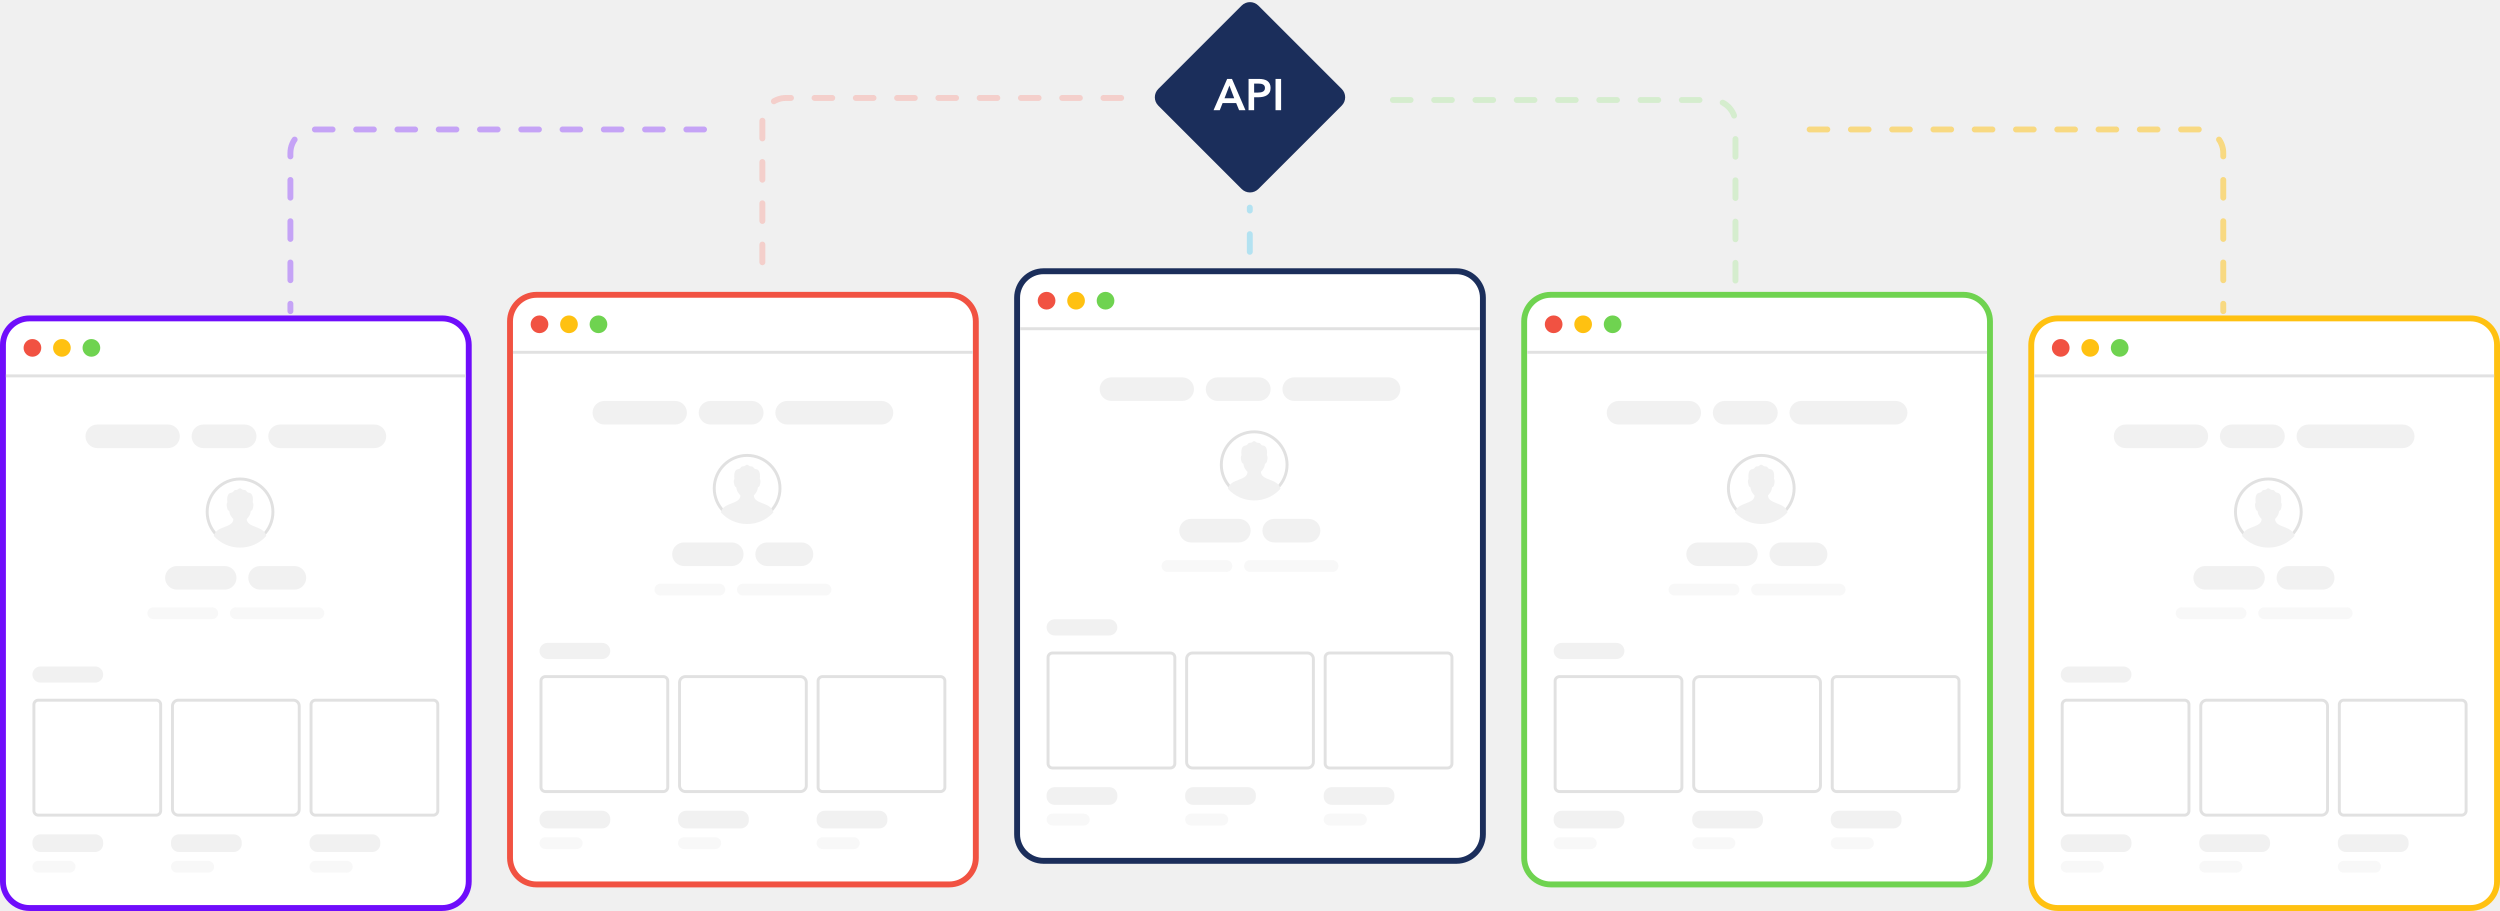
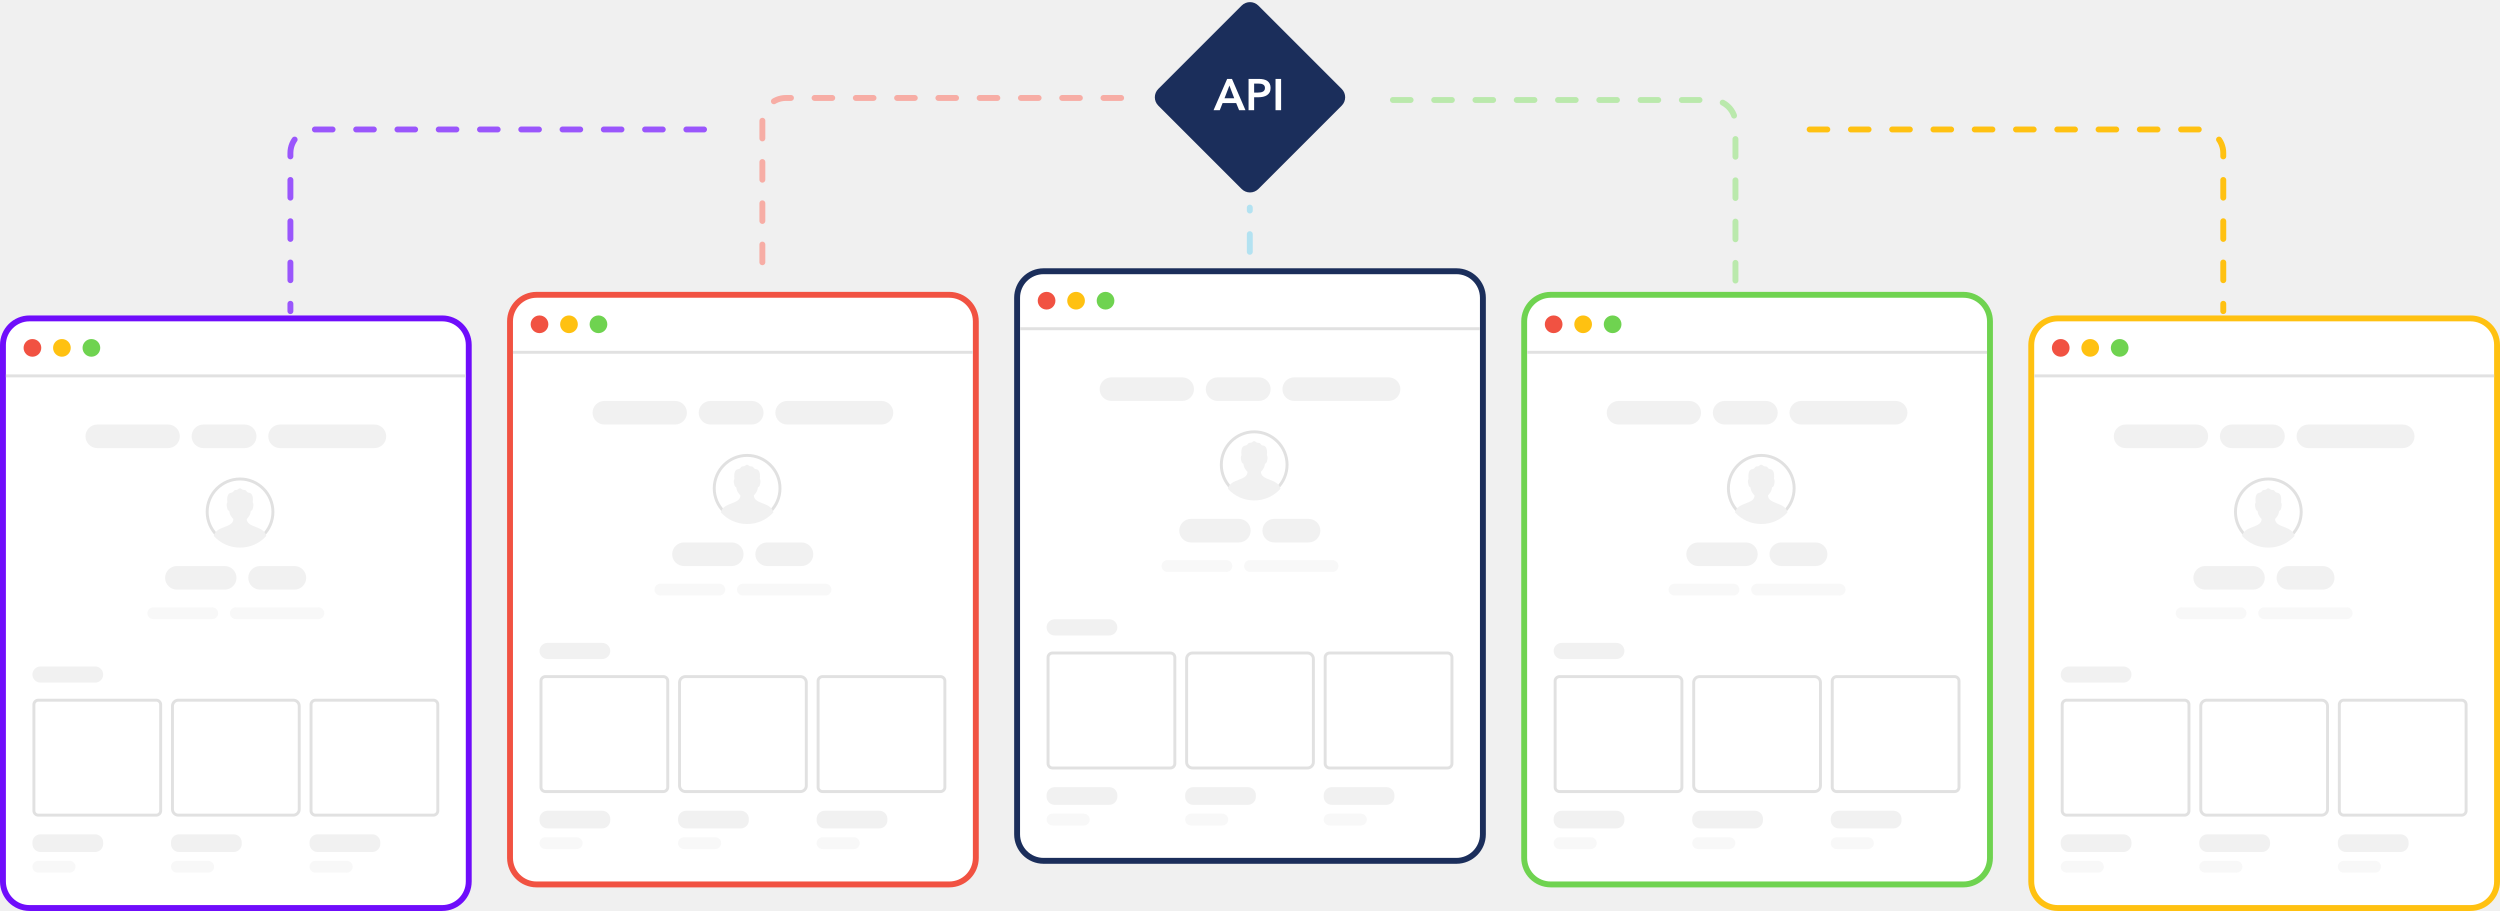
<svg xmlns="http://www.w3.org/2000/svg" width="848" height="309" viewBox="0 0 848 309">
  <g fill="none" fill-rule="evenodd" transform="translate(2 -1)">
    <g transform="translate(96)">
-       <path stroke="#BAE9AC" stroke-dasharray="6 8" stroke-linecap="round" stroke-linejoin="round" stroke-width="2" d="M374.477,96.543 L482.657,96.543 C487.08,96.543 490.666,92.963 490.666,88.549 L490.666,34.916" opacity=".5" transform="matrix(1 0 0 -1 0 131.46)" />
-       <path stroke="#FFC111" stroke-dasharray="6 8" stroke-linecap="round" stroke-linejoin="round" stroke-width="2" d="M515.827,106.543 L648.139,106.543 C652.555,106.543 656.135,102.963 656.135,98.549 L656.135,44.916" opacity=".5" transform="matrix(1 0 0 -1 0 151.46)" />
-       <path stroke="#9A56FC" stroke-dasharray="6 8" stroke-linecap="round" stroke-linejoin="round" stroke-width="2" d="M0.503,106.543 L132.814,106.543 C137.23,106.543 140.81,102.963 140.81,98.549 L140.81,44.916" opacity=".5" transform="rotate(180 70.657 75.73)" />
-       <path stroke="#F7ADA5" stroke-dasharray="6 8" stroke-linecap="round" stroke-linejoin="round" stroke-width="2" d="M160.594,95.853 L274.287,95.853 C278.71,95.853 282.296,92.274 282.296,87.86 L282.296,34.227" opacity=".5" transform="rotate(180 221.445 65.04)" />
+       <path stroke="#BAE9AC" stroke-dasharray="6 8" stroke-linecap="round" stroke-linejoin="round" stroke-width="2" d="M374.477,96.543 L482.657,96.543 C487.08,96.543 490.666,92.963 490.666,88.549 L490.666,34.916" transform="matrix(1 0 0 -1 0 131.46)" />
+       <path stroke="#FFC111" stroke-dasharray="6 8" stroke-linecap="round" stroke-linejoin="round" stroke-width="2" d="M515.827,106.543 L648.139,106.543 C652.555,106.543 656.135,102.963 656.135,98.549 L656.135,44.916" transform="matrix(1 0 0 -1 0 151.46)" />
+       <path stroke="#9A56FC" stroke-dasharray="6 8" stroke-linecap="round" stroke-linejoin="round" stroke-width="2" d="M0.503,106.543 L132.814,106.543 C137.23,106.543 140.81,102.963 140.81,98.549 L140.81,44.916" transform="rotate(180 70.657 75.73)" />
+       <path stroke="#F7ADA5" stroke-dasharray="6 8" stroke-linecap="round" stroke-linejoin="round" stroke-width="2" d="M160.594,95.853 L274.287,95.853 C278.71,95.853 282.296,92.274 282.296,87.86 L282.296,34.227" transform="rotate(180 221.445 65.04)" />
      <line x1="325.933" x2="325.933" y1="86.421" y2="71.421" stroke="#B3E2F1" stroke-dasharray="6 8" stroke-linecap="round" stroke-linejoin="round" stroke-width="2" />
      <path fill="#1B2E5B" d="M302,14.01 C302,11.795 303.794,10 306.01,10 L345.99,10 C348.205,10 350,11.794 350,14.01 L350,53.99 C350,56.205 348.206,58 345.99,58 L306.01,58 C303.795,58 302,56.206 302,53.99 L302,14.01 Z" transform="rotate(45 326 34)" />
      <path fill="#FFF" d="M318.251,27.765 L319.886,27.765 L324.461,38.385 L322.301,38.385 L321.311,35.955 L316.706,35.955 L315.746,38.385 L313.631,38.385 L318.251,27.765 Z M320.651,34.335 L319.016,30.015 L317.351,34.335 L320.651,34.335 Z M325.511,27.765 L328.976,27.765 C329.586,27.765 330.136,27.82 330.626,27.93 C331.116,28.04 331.536,28.22 331.886,28.47 C332.236,28.72 332.506,29.04 332.696,29.43 C332.886,29.82 332.981,30.29 332.981,30.84 C332.981,31.43 332.871,31.925 332.651,32.325 C332.431,32.725 332.133,33.047 331.758,33.292 C331.383,33.537 330.946,33.715 330.446,33.825 C329.946,33.935 329.416,33.99 328.856,33.99 L327.401,33.99 L327.401,38.385 L325.511,38.385 L325.511,27.765 Z M328.721,32.4 C329.031,32.4 329.326,32.377 329.606,32.332 C329.886,32.287 330.136,32.207 330.356,32.092 C330.576,31.977 330.751,31.82 330.881,31.62 C331.011,31.42 331.076,31.16 331.076,30.84 C331.076,30.53 331.011,30.277 330.881,30.082 C330.751,29.887 330.578,29.735 330.363,29.625 C330.148,29.515 329.903,29.442 329.628,29.407 C329.353,29.372 329.071,29.355 328.781,29.355 L327.401,29.355 L327.401,32.4 L328.721,32.4 Z M334.661,27.765 L336.551,27.765 L336.551,38.385 L334.661,38.385 L334.661,27.765 Z" />
    </g>
    <g transform="translate(344 94)">
      <path fill="#FFF" stroke="#1B2E5B" stroke-width="2" d="M147.995,-1 C150.482,-1 152.733,0.008 154.363,1.638 C155.992,3.268 157,5.52 157,8.007 L157,8.007 L157,189.993 C157,192.479 155.991,194.731 154.362,196.361 C152.732,197.991 150.48,199 147.995,199 L147.995,199 L8.005,199 C5.518,199 3.267,197.992 1.637,196.362 C0.008,194.732 -1,192.48 -1,189.993 L-1,189.993 L-1,8.007 C-1,5.521 0.009,3.269 1.638,1.639 C3.268,0.009 5.52,-1 8.005,-1 L8.005,-1 Z" />
      <rect width="156" height="1" y="18" fill="#E1E1E1" />
      <path fill="#FFF" stroke="#E1E1E1" d="M50.995,128.5 C51.411,128.5 51.788,128.667 52.061,128.939 C52.332,129.209 52.5,129.583 52.5,129.997 L52.5,129.997 L52.5,166.003 C52.5,166.416 52.332,166.79 52.06,167.06 C51.787,167.332 51.411,167.5 50.995,167.5 L50.995,167.5 L11.005,167.5 C10.589,167.5 10.212,167.333 9.939,167.061 C9.668,166.791 9.5,166.417 9.5,166.003 L9.5,166.003 L9.5,129.997 C9.5,129.584 9.668,129.21 9.94,128.94 C10.213,128.668 10.589,128.5 11.005,128.5 L11.005,128.5 Z" />
      <rect width="43" height="39" x="56.5" y="128.5" fill="#FFF" stroke="#E1E1E1" rx="2" />
      <path fill="#FFF" stroke="#E1E1E1" d="M144.995,128.5 C145.411,128.5 145.788,128.667 146.061,128.939 C146.332,129.209 146.5,129.583 146.5,129.997 L146.5,129.997 L146.5,166.003 C146.5,166.416 146.332,166.79 146.06,167.06 C145.787,167.332 145.411,167.5 144.995,167.5 L144.995,167.5 L105.005,167.5 C104.589,167.5 104.212,167.333 103.939,167.061 C103.668,166.791 103.5,166.417 103.5,166.003 L103.5,166.003 L103.5,129.997 C103.5,129.584 103.668,129.21 103.94,128.94 C104.213,128.668 104.589,128.5 105.005,128.5 L105.005,128.5 Z" />
      <g transform="translate(67.77 52.974)">
        <path fill="#FFF" stroke="#E1E1E1" d="M11.651,0.5 C14.726,0.5 17.513,1.752 19.532,3.772 C21.551,5.793 22.802,8.583 22.802,11.661 C22.802,14.738 21.551,17.528 19.532,19.549 C17.513,21.569 14.726,22.821 11.651,22.821 C8.576,22.821 5.789,21.569 3.77,19.549 C1.751,17.528 0.5,14.738 0.5,11.661 C0.5,8.583 1.751,5.793 3.77,3.772 C5.789,1.752 8.576,0.5 11.651,0.5 Z" />
        <path fill="#F1F1F1" d="M13.927,14.08 C14.564,13.446 15.006,12.664 15.137,12.204 C15.223,11.909 15.284,11.593 15.322,11.357 C15.592,11.235 15.8,11.024 15.914,10.758 C16.075,10.372 16.162,9.546 16.164,9.511 C16.232,8.856 15.991,8.479 15.968,8.46 C16.25,5.805 15.357,5.281 14.762,5.187 C14.551,5.154 14.232,5.078 14.089,4.927 C13.757,4.578 13.609,4.19 13.034,4.22 C12.822,4.232 12.534,4.169 12.371,4.038 C12.151,3.862 11.848,3.658 11.622,3.658 C11.402,3.658 11.123,3.855 10.92,4.027 C10.762,4.163 10.48,4.231 10.267,4.219 C9.692,4.187 9.544,4.577 9.213,4.926 C9.07,5.077 8.749,5.152 8.539,5.186 C7.945,5.279 7.053,5.804 7.334,8.458 C7.31,8.481 7.071,8.86 7.138,9.51 C7.141,9.545 7.227,10.372 7.388,10.756 C7.5,11.022 7.71,11.234 7.98,11.356 C8.018,11.593 8.08,11.907 8.164,12.202 C8.301,12.675 8.746,13.471 9.392,14.11 L9.379,14.11 C9.303,17.207 3.562,16.272 2.741,19.808 C4.878,22.232 8.079,23.778 11.652,23.778 C15.226,23.778 18.429,22.232 20.56,19.809 C19.745,16.265 14.018,17.17 13.927,14.08 L13.927,14.08 Z" />
      </g>
      <g fill="#F1F1F1" transform="translate(27 35)">
        <rect width="32" height="8" rx="4" />
        <rect width="22" height="8" x="36" rx="4" />
        <rect width="40" height="8" x="62" rx="4" />
      </g>
      <g fill="#F1F1F1" opacity=".5" transform="translate(48 97)">
        <rect width="24" height="4" rx="2" />
        <rect width="32" height="4" x="28" rx="2" />
      </g>
      <g fill="#F1F1F1" transform="translate(54 83)">
        <rect width="24.216" height="8" rx="4" />
        <rect width="19.647" height="8" x="28.216" rx="4" />
      </g>
      <rect width="24" height="5.487" x="9" y="117.062" fill="#F1F1F1" rx="2.744" />
      <rect width="24" height="6" x="9" y="174" fill="#F1F1F1" rx="2.744" />
      <rect width="24" height="6" x="56" y="174" fill="#F1F1F1" rx="2.744" />
      <rect width="24" height="6" x="103" y="174" fill="#F1F1F1" rx="2.744" />
      <rect width="14.621" height="4" x="9" y="183" fill="#F1F1F1" opacity=".5" rx="2" />
      <rect width="14.621" height="4" x="56" y="183" fill="#F1F1F1" opacity=".5" rx="2" />
      <rect width="14.621" height="4" x="103" y="183" fill="#F1F1F1" opacity=".5" rx="2" />
      <circle cx="9" cy="9" r="3" fill="#F15242" />
      <circle cx="19" cy="9" r="3" fill="#FFC111" />
      <circle cx="29" cy="9" r="3" fill="#6FD350" />
    </g>
    <g transform="translate(516 102)">
      <path fill="#FFF" stroke="#6FD350" stroke-width="2" d="M147.995,-1 C150.482,-1 152.733,0.008 154.363,1.638 C155.992,3.268 157,5.52 157,8.007 L157,8.007 L157,189.993 C157,192.479 155.991,194.731 154.362,196.361 C152.732,197.991 150.48,199 147.995,199 L147.995,199 L8.005,199 C5.518,199 3.267,197.992 1.637,196.362 C0.008,194.732 -1,192.48 -1,189.993 L-1,189.993 L-1,8.007 C-1,5.521 0.009,3.269 1.638,1.639 C3.268,0.009 5.52,-1 8.005,-1 L8.005,-1 Z" />
      <rect width="156" height="1" y="18" fill="#E1E1E1" />
      <path fill="#FFF" stroke="#E1E1E1" d="M50.995,128.5 C51.411,128.5 51.788,128.667 52.061,128.939 C52.332,129.209 52.5,129.583 52.5,129.997 L52.5,129.997 L52.5,166.003 C52.5,166.416 52.332,166.79 52.06,167.06 C51.787,167.332 51.411,167.5 50.995,167.5 L50.995,167.5 L11.005,167.5 C10.589,167.5 10.212,167.333 9.939,167.061 C9.668,166.791 9.5,166.417 9.5,166.003 L9.5,166.003 L9.5,129.997 C9.5,129.584 9.668,129.21 9.94,128.94 C10.213,128.668 10.589,128.5 11.005,128.5 L11.005,128.5 Z" />
      <rect width="43" height="39" x="56.5" y="128.5" fill="#FFF" stroke="#E1E1E1" rx="2" />
      <path fill="#FFF" stroke="#E1E1E1" d="M144.995,128.5 C145.411,128.5 145.788,128.667 146.061,128.939 C146.332,129.209 146.5,129.583 146.5,129.997 L146.5,129.997 L146.5,166.003 C146.5,166.416 146.332,166.79 146.06,167.06 C145.787,167.332 145.411,167.5 144.995,167.5 L144.995,167.5 L105.005,167.5 C104.589,167.5 104.212,167.333 103.939,167.061 C103.668,166.791 103.5,166.417 103.5,166.003 L103.5,166.003 L103.5,129.997 C103.5,129.584 103.668,129.21 103.94,128.94 C104.213,128.668 104.589,128.5 105.005,128.5 L105.005,128.5 Z" />
      <g transform="translate(67.77 52.974)">
        <path fill="#FFF" stroke="#E1E1E1" d="M11.651,0.5 C14.726,0.5 17.513,1.752 19.532,3.772 C21.551,5.793 22.802,8.583 22.802,11.661 C22.802,14.738 21.551,17.528 19.532,19.549 C17.513,21.569 14.726,22.821 11.651,22.821 C8.576,22.821 5.789,21.569 3.77,19.549 C1.751,17.528 0.5,14.738 0.5,11.661 C0.5,8.583 1.751,5.793 3.77,3.772 C5.789,1.752 8.576,0.5 11.651,0.5 Z" />
        <path fill="#F1F1F1" d="M13.927,14.08 C14.564,13.446 15.006,12.664 15.137,12.204 C15.223,11.909 15.284,11.593 15.322,11.357 C15.592,11.235 15.8,11.024 15.914,10.758 C16.075,10.372 16.162,9.546 16.164,9.511 C16.232,8.856 15.991,8.479 15.968,8.46 C16.25,5.805 15.357,5.281 14.762,5.187 C14.551,5.154 14.232,5.078 14.089,4.927 C13.757,4.578 13.609,4.19 13.034,4.22 C12.822,4.232 12.534,4.169 12.371,4.038 C12.151,3.862 11.848,3.658 11.622,3.658 C11.402,3.658 11.123,3.855 10.92,4.027 C10.762,4.163 10.48,4.231 10.267,4.219 C9.692,4.187 9.544,4.577 9.213,4.926 C9.07,5.077 8.749,5.152 8.539,5.186 C7.945,5.279 7.053,5.804 7.334,8.458 C7.31,8.481 7.071,8.86 7.138,9.51 C7.141,9.545 7.227,10.372 7.388,10.756 C7.5,11.022 7.71,11.234 7.98,11.356 C8.018,11.593 8.08,11.907 8.164,12.202 C8.301,12.675 8.746,13.471 9.392,14.11 L9.379,14.11 C9.303,17.207 3.562,16.272 2.741,19.808 C4.878,22.232 8.079,23.778 11.652,23.778 C15.226,23.778 18.429,22.232 20.56,19.809 C19.745,16.265 14.018,17.17 13.927,14.08 L13.927,14.08 Z" />
      </g>
      <g fill="#F1F1F1" transform="translate(27 35)">
        <rect width="32" height="8" rx="4" />
        <rect width="22" height="8" x="36" rx="4" />
        <rect width="40" height="8" x="62" rx="4" />
      </g>
      <g fill="#F1F1F1" opacity=".5" transform="translate(48 97)">
        <rect width="24" height="4" rx="2" />
        <rect width="32" height="4" x="28" rx="2" />
      </g>
      <g fill="#F1F1F1" transform="translate(54 83)">
        <rect width="24.216" height="8" rx="4" />
        <rect width="19.647" height="8" x="28.216" rx="4" />
      </g>
      <rect width="24" height="5.487" x="9" y="117.062" fill="#F1F1F1" rx="2.744" />
      <rect width="24" height="6" x="9" y="174" fill="#F1F1F1" rx="2.744" />
      <rect width="24" height="6" x="56" y="174" fill="#F1F1F1" rx="2.744" />
      <rect width="24" height="6" x="103" y="174" fill="#F1F1F1" rx="2.744" />
      <rect width="14.621" height="4" x="9" y="183" fill="#F1F1F1" opacity=".5" rx="2" />
      <rect width="14.621" height="4" x="56" y="183" fill="#F1F1F1" opacity=".5" rx="2" />
      <rect width="14.621" height="4" x="103" y="183" fill="#F1F1F1" opacity=".5" rx="2" />
      <circle cx="9" cy="9" r="3" fill="#F15242" />
      <circle cx="19" cy="9" r="3" fill="#FFC111" />
      <circle cx="29" cy="9" r="3" fill="#6FD350" />
    </g>
    <g transform="translate(172 102)">
      <path fill="#FFF" stroke="#F15242" stroke-width="2" d="M147.995,-1 C150.482,-1 152.733,0.008 154.363,1.638 C155.992,3.268 157,5.52 157,8.007 L157,8.007 L157,189.993 C157,192.479 155.991,194.731 154.362,196.361 C152.732,197.991 150.48,199 147.995,199 L147.995,199 L8.005,199 C5.518,199 3.267,197.992 1.637,196.362 C0.008,194.732 -1,192.48 -1,189.993 L-1,189.993 L-1,8.007 C-1,5.521 0.009,3.269 1.638,1.639 C3.268,0.009 5.52,-1 8.005,-1 L8.005,-1 Z" />
      <rect width="156" height="1" y="18" fill="#E1E1E1" />
      <path fill="#FFF" stroke="#E1E1E1" d="M50.995,128.5 C51.411,128.5 51.788,128.667 52.061,128.939 C52.332,129.209 52.5,129.583 52.5,129.997 L52.5,129.997 L52.5,166.003 C52.5,166.416 52.332,166.79 52.06,167.06 C51.787,167.332 51.411,167.5 50.995,167.5 L50.995,167.5 L11.005,167.5 C10.589,167.5 10.212,167.333 9.939,167.061 C9.668,166.791 9.5,166.417 9.5,166.003 L9.5,166.003 L9.5,129.997 C9.5,129.584 9.668,129.21 9.94,128.94 C10.213,128.668 10.589,128.5 11.005,128.5 L11.005,128.5 Z" />
      <rect width="43" height="39" x="56.5" y="128.5" fill="#FFF" stroke="#E1E1E1" rx="2" />
      <path fill="#FFF" stroke="#E1E1E1" d="M144.995,128.5 C145.411,128.5 145.788,128.667 146.061,128.939 C146.332,129.209 146.5,129.583 146.5,129.997 L146.5,129.997 L146.5,166.003 C146.5,166.416 146.332,166.79 146.06,167.06 C145.787,167.332 145.411,167.5 144.995,167.5 L144.995,167.5 L105.005,167.5 C104.589,167.5 104.212,167.333 103.939,167.061 C103.668,166.791 103.5,166.417 103.5,166.003 L103.5,166.003 L103.5,129.997 C103.5,129.584 103.668,129.21 103.94,128.94 C104.213,128.668 104.589,128.5 105.005,128.5 L105.005,128.5 Z" />
      <g transform="translate(67.77 52.974)">
        <path fill="#FFF" stroke="#E1E1E1" d="M11.651,0.5 C14.726,0.5 17.513,1.752 19.532,3.772 C21.551,5.793 22.802,8.583 22.802,11.661 C22.802,14.738 21.551,17.528 19.532,19.549 C17.513,21.569 14.726,22.821 11.651,22.821 C8.576,22.821 5.789,21.569 3.77,19.549 C1.751,17.528 0.5,14.738 0.5,11.661 C0.5,8.583 1.751,5.793 3.77,3.772 C5.789,1.752 8.576,0.5 11.651,0.5 Z" />
        <path fill="#F1F1F1" d="M13.927,14.08 C14.564,13.446 15.006,12.664 15.137,12.204 C15.223,11.909 15.284,11.593 15.322,11.357 C15.592,11.235 15.8,11.024 15.914,10.758 C16.075,10.372 16.162,9.546 16.164,9.511 C16.232,8.856 15.991,8.479 15.968,8.46 C16.25,5.805 15.357,5.281 14.762,5.187 C14.551,5.154 14.232,5.078 14.089,4.927 C13.757,4.578 13.609,4.19 13.034,4.22 C12.822,4.232 12.534,4.169 12.371,4.038 C12.151,3.862 11.848,3.658 11.622,3.658 C11.402,3.658 11.123,3.855 10.92,4.027 C10.762,4.163 10.48,4.231 10.267,4.219 C9.692,4.187 9.544,4.577 9.213,4.926 C9.07,5.077 8.749,5.152 8.539,5.186 C7.945,5.279 7.053,5.804 7.334,8.458 C7.31,8.481 7.071,8.86 7.138,9.51 C7.141,9.545 7.227,10.372 7.388,10.756 C7.5,11.022 7.71,11.234 7.98,11.356 C8.018,11.593 8.08,11.907 8.164,12.202 C8.301,12.675 8.746,13.471 9.392,14.11 L9.379,14.11 C9.303,17.207 3.562,16.272 2.741,19.808 C4.878,22.232 8.079,23.778 11.652,23.778 C15.226,23.778 18.429,22.232 20.56,19.809 C19.745,16.265 14.018,17.17 13.927,14.08 L13.927,14.08 Z" />
      </g>
      <g fill="#F1F1F1" transform="translate(27 35)">
        <rect width="32" height="8" rx="4" />
        <rect width="22" height="8" x="36" rx="4" />
        <rect width="40" height="8" x="62" rx="4" />
      </g>
      <g fill="#F1F1F1" opacity=".5" transform="translate(48 97)">
        <rect width="24" height="4" rx="2" />
        <rect width="32" height="4" x="28" rx="2" />
      </g>
      <g fill="#F1F1F1" transform="translate(54 83)">
        <rect width="24.216" height="8" rx="4" />
        <rect width="19.647" height="8" x="28.216" rx="4" />
      </g>
      <rect width="24" height="5.487" x="9" y="117.062" fill="#F1F1F1" rx="2.744" />
      <rect width="24" height="6" x="9" y="174" fill="#F1F1F1" rx="2.744" />
      <rect width="24" height="6" x="56" y="174" fill="#F1F1F1" rx="2.744" />
      <rect width="24" height="6" x="103" y="174" fill="#F1F1F1" rx="2.744" />
      <rect width="14.621" height="4" x="9" y="183" fill="#F1F1F1" opacity=".5" rx="2" />
      <rect width="14.621" height="4" x="56" y="183" fill="#F1F1F1" opacity=".5" rx="2" />
      <rect width="14.621" height="4" x="103" y="183" fill="#F1F1F1" opacity=".5" rx="2" />
      <circle cx="9" cy="9" r="3" fill="#F15242" />
      <circle cx="19" cy="9" r="3" fill="#FFC111" />
      <circle cx="29" cy="9" r="3" fill="#6FD350" />
    </g>
    <g transform="translate(0 110)">
      <path fill="#FFF" stroke="#6F0DFB" stroke-width="2" d="M147.995,-1 C150.482,-1 152.733,0.008 154.363,1.638 C155.992,3.268 157,5.52 157,8.007 L157,8.007 L157,189.993 C157,192.479 155.991,194.731 154.362,196.361 C152.732,197.991 150.48,199 147.995,199 L147.995,199 L8.005,199 C5.518,199 3.267,197.992 1.637,196.362 C0.008,194.732 -1,192.48 -1,189.993 L-1,189.993 L-1,8.007 C-1,5.521 0.009,3.269 1.638,1.639 C3.268,0.009 5.52,-1 8.005,-1 L8.005,-1 Z" />
      <rect width="156" height="1" y="18" fill="#E1E1E1" />
      <path fill="#FFF" stroke="#E1E1E1" d="M50.995,128.5 C51.411,128.5 51.788,128.667 52.061,128.939 C52.332,129.209 52.5,129.583 52.5,129.997 L52.5,129.997 L52.5,166.003 C52.5,166.416 52.332,166.79 52.06,167.06 C51.787,167.332 51.411,167.5 50.995,167.5 L50.995,167.5 L11.005,167.5 C10.589,167.5 10.212,167.333 9.939,167.061 C9.668,166.791 9.5,166.417 9.5,166.003 L9.5,166.003 L9.5,129.997 C9.5,129.584 9.668,129.21 9.94,128.94 C10.213,128.668 10.589,128.5 11.005,128.5 L11.005,128.5 Z" />
      <rect width="43" height="39" x="56.5" y="128.5" fill="#FFF" stroke="#E1E1E1" rx="2" />
      <path fill="#FFF" stroke="#E1E1E1" d="M144.995,128.5 C145.411,128.5 145.788,128.667 146.061,128.939 C146.332,129.209 146.5,129.583 146.5,129.997 L146.5,129.997 L146.5,166.003 C146.5,166.416 146.332,166.79 146.06,167.06 C145.787,167.332 145.411,167.5 144.995,167.5 L144.995,167.5 L105.005,167.5 C104.589,167.5 104.212,167.333 103.939,167.061 C103.668,166.791 103.5,166.417 103.5,166.003 L103.5,166.003 L103.5,129.997 C103.5,129.584 103.668,129.21 103.94,128.94 C104.213,128.668 104.589,128.5 105.005,128.5 L105.005,128.5 Z" />
      <g transform="translate(67.77 52.974)">
        <path fill="#FFF" stroke="#E1E1E1" d="M11.651,0.5 C14.726,0.5 17.513,1.752 19.532,3.772 C21.551,5.793 22.802,8.583 22.802,11.661 C22.802,14.738 21.551,17.528 19.532,19.549 C17.513,21.569 14.726,22.821 11.651,22.821 C8.576,22.821 5.789,21.569 3.77,19.549 C1.751,17.528 0.5,14.738 0.5,11.661 C0.5,8.583 1.751,5.793 3.77,3.772 C5.789,1.752 8.576,0.5 11.651,0.5 Z" />
        <path fill="#F1F1F1" d="M13.927,14.08 C14.564,13.446 15.006,12.664 15.137,12.204 C15.223,11.909 15.284,11.593 15.322,11.357 C15.592,11.235 15.8,11.024 15.914,10.758 C16.075,10.372 16.162,9.546 16.164,9.511 C16.232,8.856 15.991,8.479 15.968,8.46 C16.25,5.805 15.357,5.281 14.762,5.187 C14.551,5.154 14.232,5.078 14.089,4.927 C13.757,4.578 13.609,4.19 13.034,4.22 C12.822,4.232 12.534,4.169 12.371,4.038 C12.151,3.862 11.848,3.658 11.622,3.658 C11.402,3.658 11.123,3.855 10.92,4.027 C10.762,4.163 10.48,4.231 10.267,4.219 C9.692,4.187 9.544,4.577 9.213,4.926 C9.07,5.077 8.749,5.152 8.539,5.186 C7.945,5.279 7.053,5.804 7.334,8.458 C7.31,8.481 7.071,8.86 7.138,9.51 C7.141,9.545 7.227,10.372 7.388,10.756 C7.5,11.022 7.71,11.234 7.98,11.356 C8.018,11.593 8.08,11.907 8.164,12.202 C8.301,12.675 8.746,13.471 9.392,14.11 L9.379,14.11 C9.303,17.207 3.562,16.272 2.741,19.808 C4.878,22.232 8.079,23.778 11.652,23.778 C15.226,23.778 18.429,22.232 20.56,19.809 C19.745,16.265 14.018,17.17 13.927,14.08 L13.927,14.08 Z" />
      </g>
      <g fill="#F1F1F1" transform="translate(27 35)">
        <rect width="32" height="8" rx="4" />
        <rect width="22" height="8" x="36" rx="4" />
        <rect width="40" height="8" x="62" rx="4" />
      </g>
      <g fill="#F1F1F1" opacity=".5" transform="translate(48 97)">
        <rect width="24" height="4" rx="2" />
        <rect width="32" height="4" x="28" rx="2" />
      </g>
      <g fill="#F1F1F1" transform="translate(54 83)">
        <rect width="24.216" height="8" rx="4" />
        <rect width="19.647" height="8" x="28.216" rx="4" />
      </g>
      <rect width="24" height="5.487" x="9" y="117.062" fill="#F1F1F1" rx="2.744" />
      <rect width="24" height="6" x="9" y="174" fill="#F1F1F1" rx="2.744" />
      <rect width="24" height="6" x="56" y="174" fill="#F1F1F1" rx="2.744" />
      <rect width="24" height="6" x="103" y="174" fill="#F1F1F1" rx="2.744" />
      <rect width="14.621" height="4" x="9" y="183" fill="#F1F1F1" opacity=".5" rx="2" />
      <rect width="14.621" height="4" x="56" y="183" fill="#F1F1F1" opacity=".5" rx="2" />
      <rect width="14.621" height="4" x="103" y="183" fill="#F1F1F1" opacity=".5" rx="2" />
      <circle cx="9" cy="9" r="3" fill="#F15242" />
      <circle cx="19" cy="9" r="3" fill="#FFC111" />
      <circle cx="29" cy="9" r="3" fill="#6FD350" />
    </g>
    <g transform="translate(688 110)">
      <path fill="#FFF" stroke="#FFC111" stroke-width="2" d="M147.995,-1 C150.482,-1 152.733,0.008 154.363,1.638 C155.992,3.268 157,5.52 157,8.007 L157,8.007 L157,189.993 C157,192.479 155.991,194.731 154.362,196.361 C152.732,197.991 150.48,199 147.995,199 L147.995,199 L8.005,199 C5.518,199 3.267,197.992 1.637,196.362 C0.008,194.732 -1,192.48 -1,189.993 L-1,189.993 L-1,8.007 C-1,5.521 0.009,3.269 1.638,1.639 C3.268,0.009 5.52,-1 8.005,-1 L8.005,-1 Z" />
      <rect width="156" height="1" y="18" fill="#E1E1E1" />
      <path fill="#FFF" stroke="#E1E1E1" d="M50.995,128.5 C51.411,128.5 51.788,128.667 52.061,128.939 C52.332,129.209 52.5,129.583 52.5,129.997 L52.5,129.997 L52.5,166.003 C52.5,166.416 52.332,166.79 52.06,167.06 C51.787,167.332 51.411,167.5 50.995,167.5 L50.995,167.5 L11.005,167.5 C10.589,167.5 10.212,167.333 9.939,167.061 C9.668,166.791 9.5,166.417 9.5,166.003 L9.5,166.003 L9.5,129.997 C9.5,129.584 9.668,129.21 9.94,128.94 C10.213,128.668 10.589,128.5 11.005,128.5 L11.005,128.5 Z" />
      <rect width="43" height="39" x="56.5" y="128.5" fill="#FFF" stroke="#E1E1E1" rx="2" />
      <path fill="#FFF" stroke="#E1E1E1" d="M144.995,128.5 C145.411,128.5 145.788,128.667 146.061,128.939 C146.332,129.209 146.5,129.583 146.5,129.997 L146.5,129.997 L146.5,166.003 C146.5,166.416 146.332,166.79 146.06,167.06 C145.787,167.332 145.411,167.5 144.995,167.5 L144.995,167.5 L105.005,167.5 C104.589,167.5 104.212,167.333 103.939,167.061 C103.668,166.791 103.5,166.417 103.5,166.003 L103.5,166.003 L103.5,129.997 C103.5,129.584 103.668,129.21 103.94,128.94 C104.213,128.668 104.589,128.5 105.005,128.5 L105.005,128.5 Z" />
      <g transform="translate(67.77 52.974)">
        <path fill="#FFF" stroke="#E1E1E1" d="M11.651,0.5 C14.726,0.5 17.513,1.752 19.532,3.772 C21.551,5.793 22.802,8.583 22.802,11.661 C22.802,14.738 21.551,17.528 19.532,19.549 C17.513,21.569 14.726,22.821 11.651,22.821 C8.576,22.821 5.789,21.569 3.77,19.549 C1.751,17.528 0.5,14.738 0.5,11.661 C0.5,8.583 1.751,5.793 3.77,3.772 C5.789,1.752 8.576,0.5 11.651,0.5 Z" />
        <path fill="#F1F1F1" d="M13.927,14.08 C14.564,13.446 15.006,12.664 15.137,12.204 C15.223,11.909 15.284,11.593 15.322,11.357 C15.592,11.235 15.8,11.024 15.914,10.758 C16.075,10.372 16.162,9.546 16.164,9.511 C16.232,8.856 15.991,8.479 15.968,8.46 C16.25,5.805 15.357,5.281 14.762,5.187 C14.551,5.154 14.232,5.078 14.089,4.927 C13.757,4.578 13.609,4.19 13.034,4.22 C12.822,4.232 12.534,4.169 12.371,4.038 C12.151,3.862 11.848,3.658 11.622,3.658 C11.402,3.658 11.123,3.855 10.92,4.027 C10.762,4.163 10.48,4.231 10.267,4.219 C9.692,4.187 9.544,4.577 9.213,4.926 C9.07,5.077 8.749,5.152 8.539,5.186 C7.945,5.279 7.053,5.804 7.334,8.458 C7.31,8.481 7.071,8.86 7.138,9.51 C7.141,9.545 7.227,10.372 7.388,10.756 C7.5,11.022 7.71,11.234 7.98,11.356 C8.018,11.593 8.08,11.907 8.164,12.202 C8.301,12.675 8.746,13.471 9.392,14.11 L9.379,14.11 C9.303,17.207 3.562,16.272 2.741,19.808 C4.878,22.232 8.079,23.778 11.652,23.778 C15.226,23.778 18.429,22.232 20.56,19.809 C19.745,16.265 14.018,17.17 13.927,14.08 L13.927,14.08 Z" />
      </g>
      <g fill="#F1F1F1" transform="translate(27 35)">
        <rect width="32" height="8" rx="4" />
        <rect width="22" height="8" x="36" rx="4" />
        <rect width="40" height="8" x="62" rx="4" />
      </g>
      <g fill="#F1F1F1" opacity=".5" transform="translate(48 97)">
        <rect width="24" height="4" rx="2" />
        <rect width="32" height="4" x="28" rx="2" />
      </g>
      <g fill="#F1F1F1" transform="translate(54 83)">
        <rect width="24.216" height="8" rx="4" />
        <rect width="19.647" height="8" x="28.216" rx="4" />
      </g>
      <rect width="24" height="5.487" x="9" y="117.062" fill="#F1F1F1" rx="2.744" />
      <rect width="24" height="6" x="9" y="174" fill="#F1F1F1" rx="2.744" />
      <rect width="24" height="6" x="56" y="174" fill="#F1F1F1" rx="2.744" />
      <rect width="24" height="6" x="103" y="174" fill="#F1F1F1" rx="2.744" />
      <rect width="14.621" height="4" x="9" y="183" fill="#F1F1F1" opacity=".5" rx="2" />
      <rect width="14.621" height="4" x="56" y="183" fill="#F1F1F1" opacity=".5" rx="2" />
      <rect width="14.621" height="4" x="103" y="183" fill="#F1F1F1" opacity=".5" rx="2" />
      <circle cx="9" cy="9" r="3" fill="#F15242" />
      <circle cx="19" cy="9" r="3" fill="#FFC111" />
      <circle cx="29" cy="9" r="3" fill="#6FD350" />
    </g>
  </g>
</svg>
